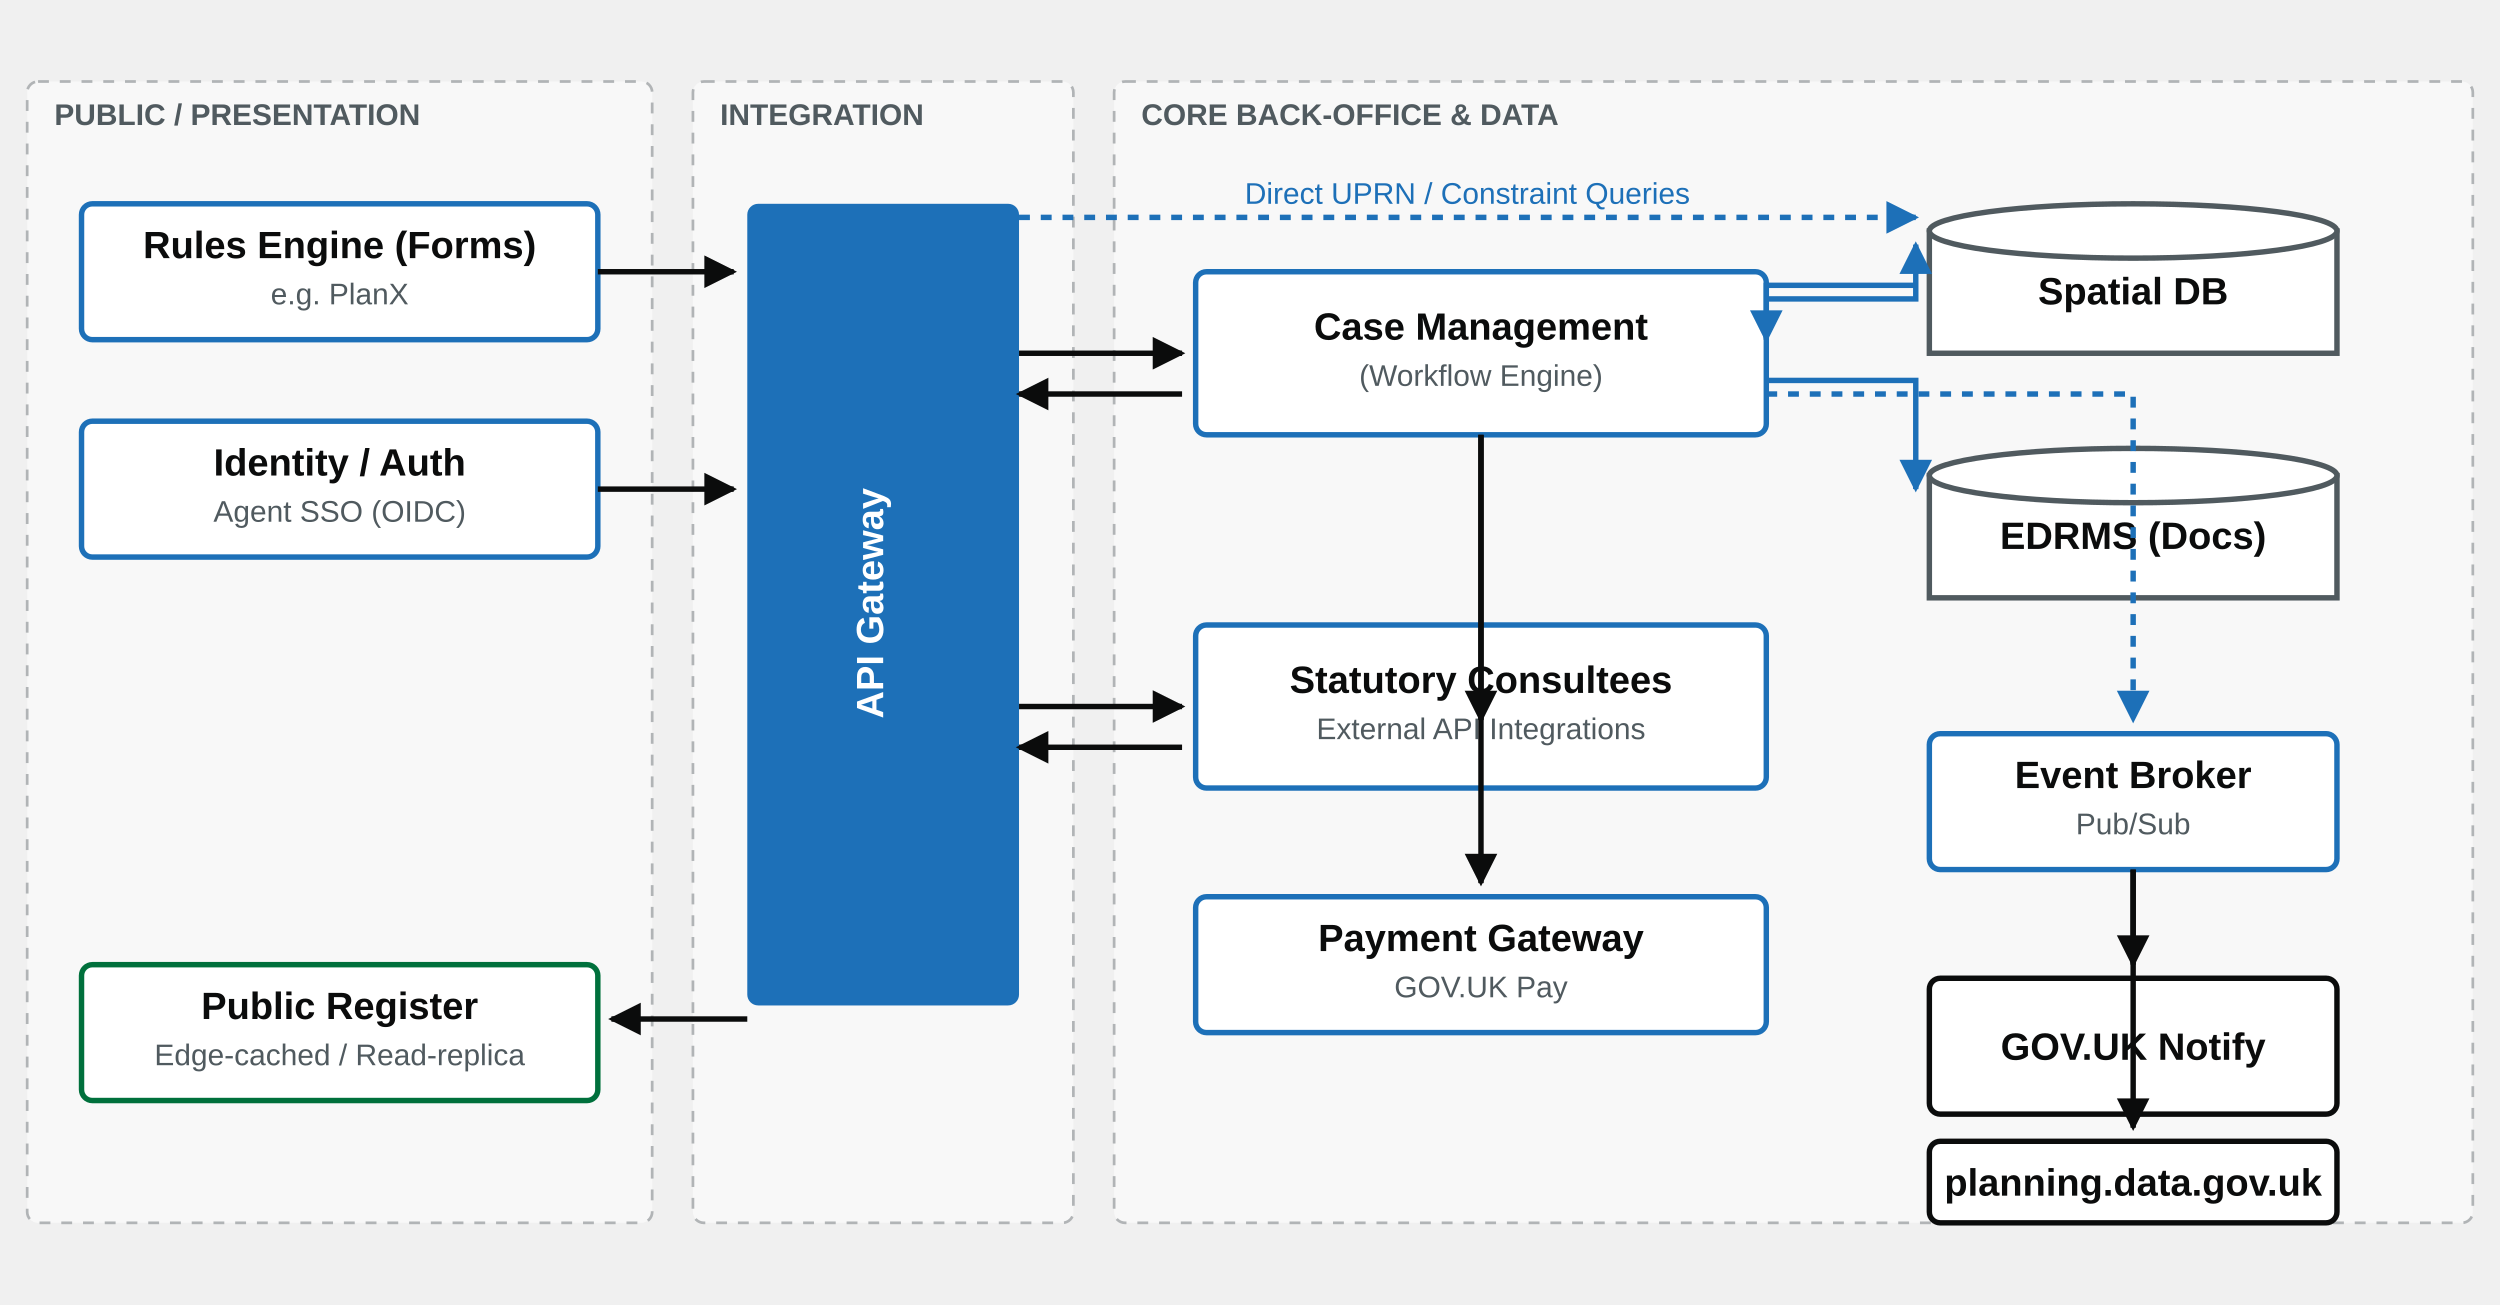
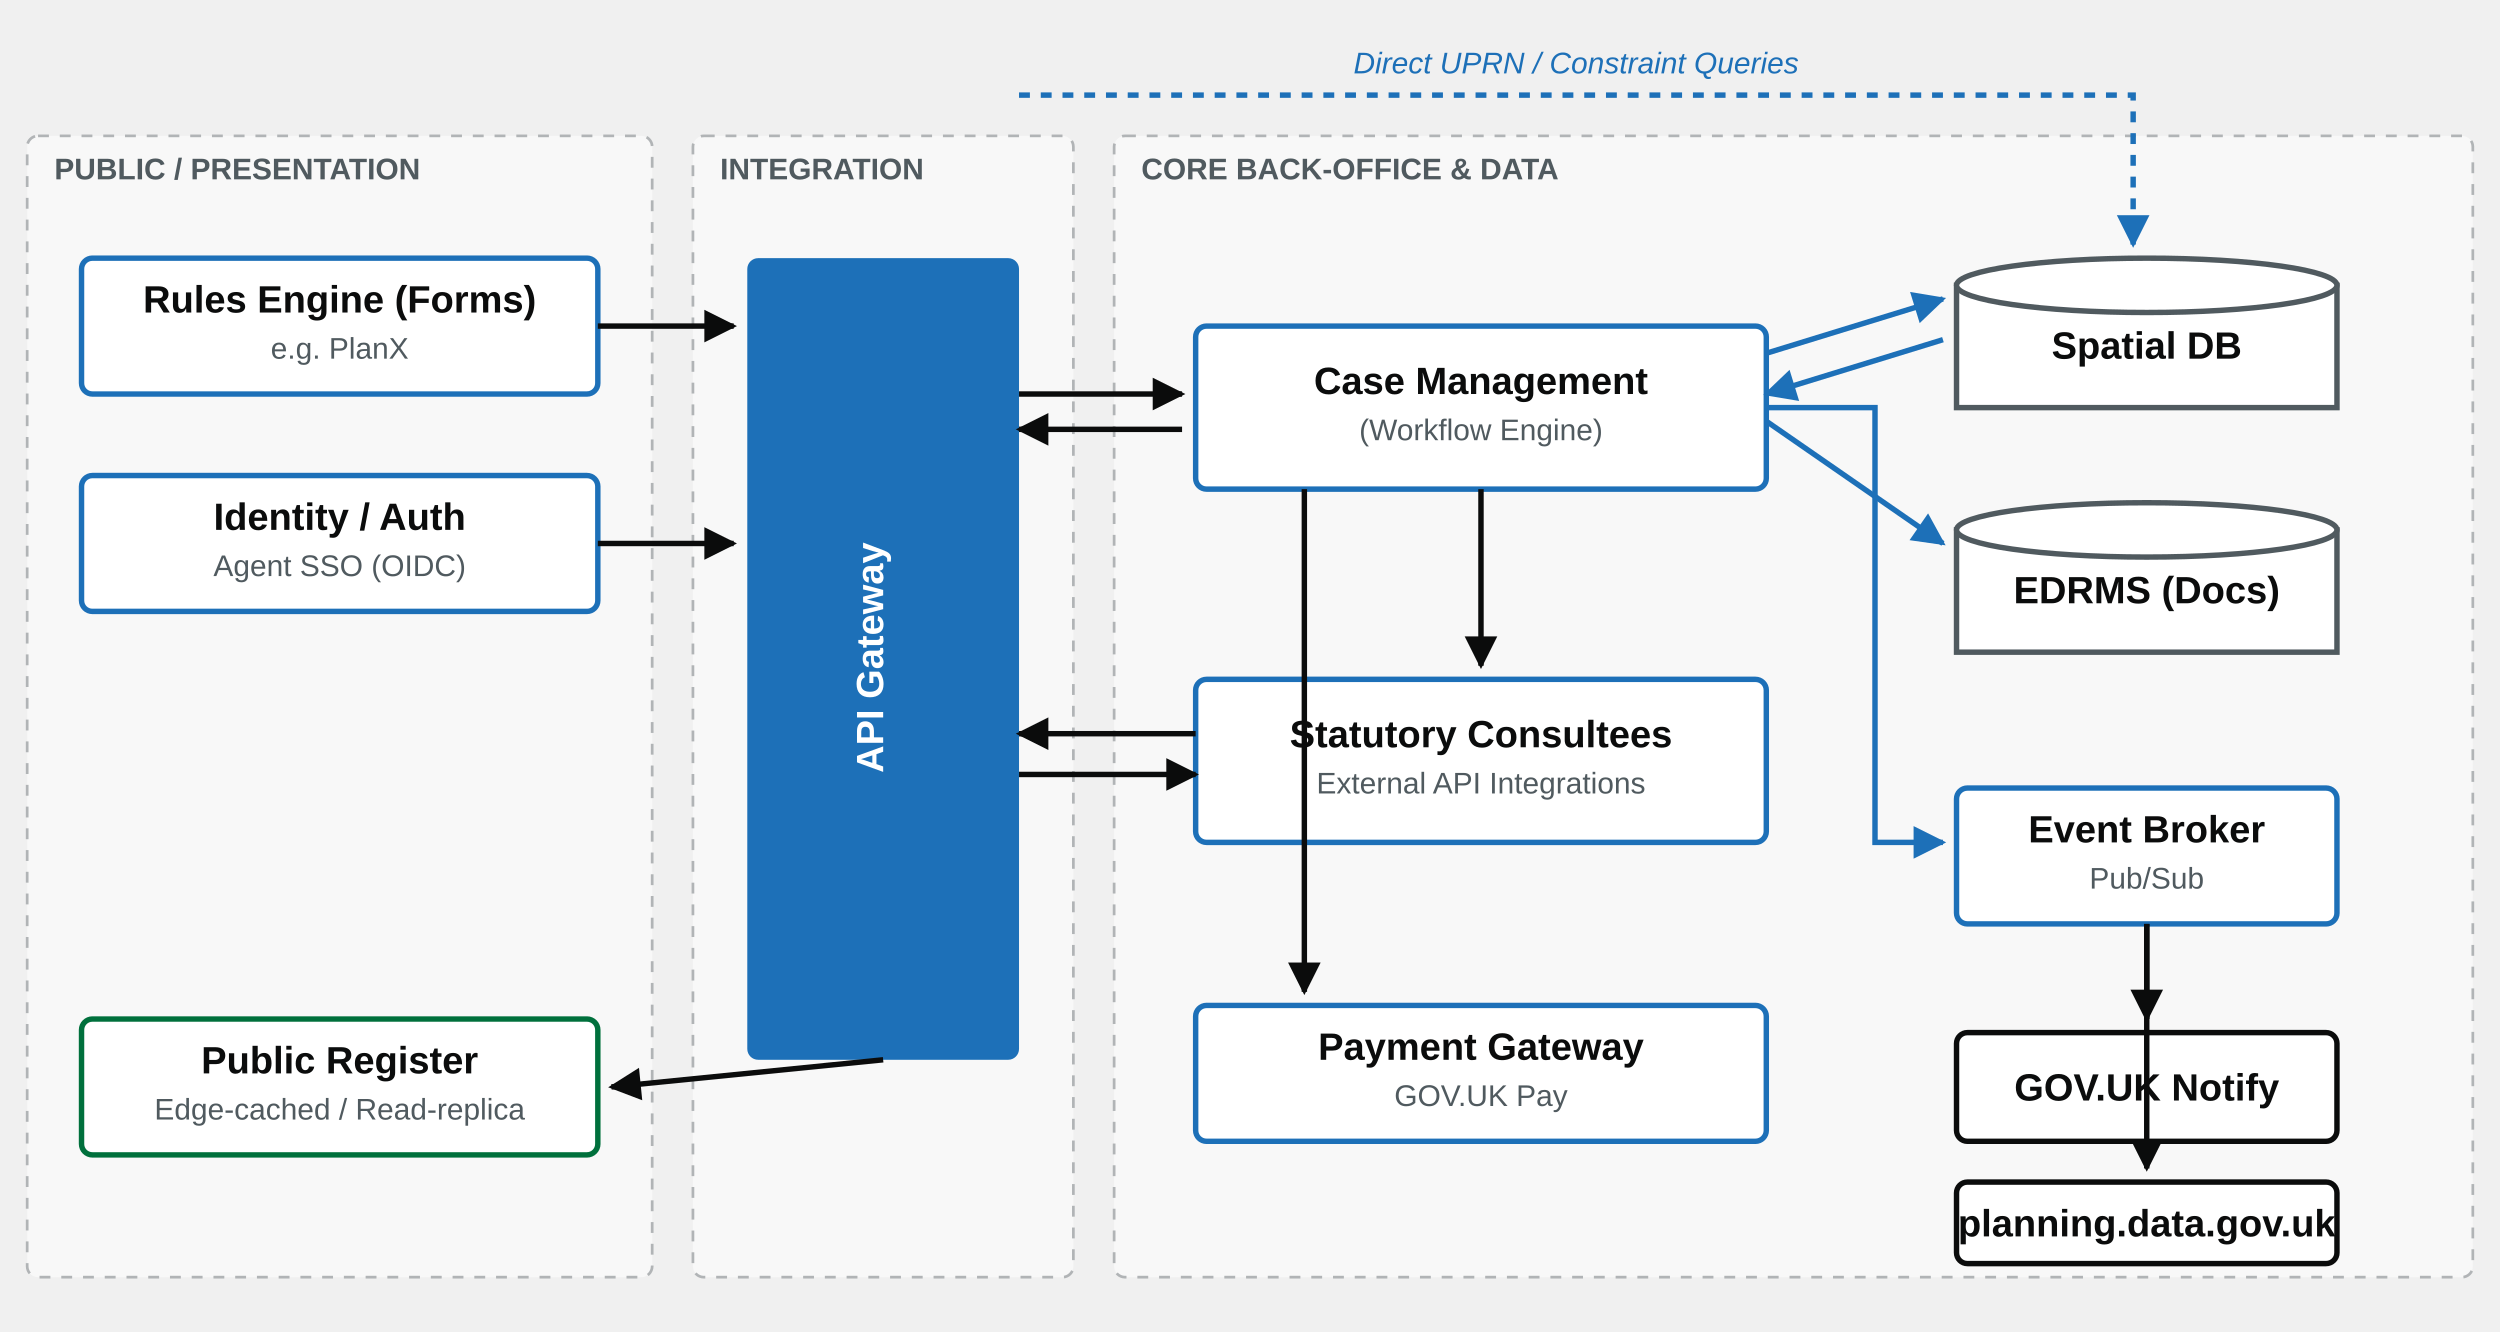
- <svg xmlns="http://www.w3.org/2000/svg" viewBox="0 0 920 480" width="100%" height="100%" style="font-family: 'GDS Transport', Arial, sans-serif;">
+ <svg xmlns="http://www.w3.org/2000/svg" viewBox="0 0 920 490" width="100%" height="100%" style="font-family: 'GDS Transport', Arial, sans-serif;">
  <defs>
    <marker id="arrow" viewBox="0 0 10 10" refX="9" refY="5" markerWidth="6" markerHeight="6" orient="auto-start-reverse">
      <path d="M 0 0 L 10 5 L 0 10 z" fill="#0b0c0c" />
    </marker>
    <marker id="arrow-blue" viewBox="0 0 10 10" refX="9" refY="5" markerWidth="6" markerHeight="6" orient="auto-start-reverse">
      <path d="M 0 0 L 10 5 L 0 10 z" fill="#1d70b8" />
    </marker>
  </defs>
-   <rect x="10" y="30" width="230" height="420" fill="#f8f8f8" stroke="#b1b4b6" stroke-dasharray="4" rx="4" />
-   <text x="20" y="46" font-size="11" font-weight="bold" fill="#505a5f">PUBLIC / PRESENTATION</text>
-   <rect x="255" y="30" width="140" height="420" fill="#f8f8f8" stroke="#b1b4b6" stroke-dasharray="4" rx="4" />
-   <text x="265" y="46" font-size="11" font-weight="bold" fill="#505a5f">INTEGRATION</text>
-   <rect x="410" y="30" width="500" height="420" fill="#f8f8f8" stroke="#b1b4b6" stroke-dasharray="4" rx="4" />
-   <text x="420" y="46" font-size="11" font-weight="bold" fill="#505a5f">CORE BACK-OFFICE &amp; DATA</text>
-   <rect x="30" y="75" width="190" height="50" fill="#ffffff" stroke="#1d70b8" stroke-width="2" rx="4" />
-   <text x="125" y="95" font-size="14" font-weight="bold" text-anchor="middle" fill="#0b0c0c">Rules Engine (Forms)</text>
-   <text x="125" y="112" font-size="11" text-anchor="middle" fill="#505a5f">e.g. PlanX</text>
-   <rect x="30" y="155" width="190" height="50" fill="#ffffff" stroke="#1d70b8" stroke-width="2" rx="4" />
-   <text x="125" y="175" font-size="14" font-weight="bold" text-anchor="middle" fill="#0b0c0c">Identity / Auth</text>
-   <text x="125" y="192" font-size="11" text-anchor="middle" fill="#505a5f">Agent SSO (OIDC)</text>
-   <rect x="30" y="355" width="190" height="50" fill="#ffffff" stroke="#00703c" stroke-width="2" rx="4" />
-   <text x="125" y="375" font-size="14" font-weight="bold" text-anchor="middle" fill="#0b0c0c">Public Register</text>
-   <text x="125" y="392" font-size="11" text-anchor="middle" fill="#505a5f">Edge-cached / Read-replica</text>
-   <rect x="275" y="75" width="100" height="295" fill="#1d70b8" rx="4" />
-   <text x="325" y="222" font-size="14" font-weight="bold" text-anchor="middle" fill="#ffffff" transform="rotate(-90 325 222)">API Gateway</text>
-   <rect x="440" y="100" width="210" height="60" fill="#ffffff" stroke="#1d70b8" stroke-width="2" rx="4" />
-   <text x="545" y="125" font-size="14" font-weight="bold" text-anchor="middle" fill="#0b0c0c">Case Management</text>
-   <text x="545" y="142" font-size="11" text-anchor="middle" fill="#505a5f">(Workflow Engine)</text>
-   <rect x="440" y="230" width="210" height="60" fill="#ffffff" stroke="#1d70b8" stroke-width="2" rx="4" />
-   <text x="545" y="255" font-size="14" font-weight="bold" text-anchor="middle" fill="#0b0c0c">Statutory Consultees</text>
-   <text x="545" y="272" font-size="11" text-anchor="middle" fill="#505a5f">External API Integrations</text>
-   <rect x="440" y="330" width="210" height="50" fill="#ffffff" stroke="#1d70b8" stroke-width="2" rx="4" />
-   <text x="545" y="350" font-size="14" font-weight="bold" text-anchor="middle" fill="#0b0c0c">Payment Gateway</text>
-   <text x="545" y="367" font-size="11" text-anchor="middle" fill="#505a5f">GOV.UK Pay</text>
-   <path d="M 710 85 L 860 85 L 860 130 L 710 130 Z" fill="#ffffff" stroke="#505a5f" stroke-width="2" />
-   <path d="M 710 85 Q 785 95 860 85" fill="none" stroke="#505a5f" stroke-width="1" />
-   <ellipse cx="785" cy="85" rx="75" ry="10" fill="#ffffff" stroke="#505a5f" stroke-width="2" />
-   <text x="785" y="112" font-size="14" font-weight="bold" text-anchor="middle" fill="#0b0c0c">Spatial DB</text>
-   <path d="M 710 175 L 860 175 L 860 220 L 710 220 Z" fill="#ffffff" stroke="#505a5f" stroke-width="2" />
-   <path d="M 710 175 Q 785 185 860 175" fill="none" stroke="#505a5f" stroke-width="1" />
-   <ellipse cx="785" cy="175" rx="75" ry="10" fill="#ffffff" stroke="#505a5f" stroke-width="2" />
-   <text x="785" y="202" font-size="14" font-weight="bold" text-anchor="middle" fill="#0b0c0c">EDRMS (Docs)</text>
-   <rect x="710" y="270" width="150" height="50" fill="#ffffff" stroke="#1d70b8" stroke-width="2" rx="4" />
-   <text x="785" y="290" font-size="14" font-weight="bold" text-anchor="middle" fill="#0b0c0c">Event Broker</text>
-   <text x="785" y="307" font-size="11" text-anchor="middle" fill="#505a5f">Pub/Sub</text>
-   <rect x="710" y="360" width="150" height="50" fill="#ffffff" stroke="#0b0c0c" stroke-width="2" rx="4" />
-   <text x="785" y="390" font-size="14" font-weight="bold" text-anchor="middle" fill="#0b0c0c">GOV.UK Notify</text>
-   <rect x="710" y="420" width="150" height="30" fill="#ffffff" stroke="#0b0c0c" stroke-width="2" rx="4" />
-   <text x="785" y="440" font-size="14" font-weight="bold" text-anchor="middle" fill="#0b0c0c">planning.data.gov.uk</text>
-   <line x1="220" y1="100" x2="270" y2="100" stroke="#0b0c0c" stroke-width="2" marker-end="url(#arrow)" />
-   <line x1="220" y1="180" x2="270" y2="180" stroke="#0b0c0c" stroke-width="2" marker-end="url(#arrow)" />
-   <line x1="375" y1="130" x2="435" y2="130" stroke="#0b0c0c" stroke-width="2" marker-end="url(#arrow)" />
-   <line x1="435" y1="145" x2="375" y2="145" stroke="#0b0c0c" stroke-width="2" marker-end="url(#arrow)" />
-   <line x1="375" y1="260" x2="435" y2="260" stroke="#0b0c0c" stroke-width="2" marker-end="url(#arrow)" />
-   <line x1="435" y1="275" x2="375" y2="275" stroke="#0b0c0c" stroke-width="2" marker-end="url(#arrow)" />
-   <line x1="275" y1="375" x2="225" y2="375" stroke="#0b0c0c" stroke-width="2" marker-end="url(#arrow)" />
-   <path d="M 650 110 L 705 110 L 705 90" fill="none" stroke="#1d70b8" stroke-width="2" marker-end="url(#arrow-blue)" />
-   <path d="M 705 105 L 650 105 L 650 125" fill="none" stroke="#1d70b8" stroke-width="2" marker-end="url(#arrow-blue)" />
-   <path d="M 650 140 L 705 140 L 705 180" fill="none" stroke="#1d70b8" stroke-width="2" marker-end="url(#arrow-blue)" />
-   <line x1="545" y1="160" x2="545" y2="265" stroke="#0b0c0c" stroke-width="2" marker-end="url(#arrow)" />
-   <path d="M 650 145 L 785 145 L 785 265" fill="none" stroke="#1d70b8" stroke-width="2" stroke-dasharray="4" marker-end="url(#arrow-blue)" />
-   <line x1="785" y1="320" x2="785" y2="355" stroke="#0b0c0c" stroke-width="2" marker-end="url(#arrow)" />
-   <line x1="785" y1="320" x2="785" y2="415" stroke="#0b0c0c" stroke-width="2" marker-end="url(#arrow)" />
-   <line x1="375" y1="80" x2="705" y2="80" stroke="#1d70b8" stroke-width="2" stroke-dasharray="4" marker-end="url(#arrow-blue)" />
-   <text x="540" y="75" font-size="11" text-anchor="middle" fill="#1d70b8">Direct UPRN / Constraint Queries</text>
-   <line x1="545" y1="160" x2="545" y2="325" stroke="#0b0c0c" stroke-width="2" marker-end="url(#arrow)" />
+   <rect x="10" y="50" width="230" height="420" fill="#f8f8f8" stroke="#b1b4b6" stroke-dasharray="4" rx="4" />
+   <text x="20" y="66" font-size="11" font-weight="bold" fill="#505a5f">PUBLIC / PRESENTATION</text>
+   <rect x="255" y="50" width="140" height="420" fill="#f8f8f8" stroke="#b1b4b6" stroke-dasharray="4" rx="4" />
+   <text x="265" y="66" font-size="11" font-weight="bold" fill="#505a5f">INTEGRATION</text>
+   <rect x="410" y="50" width="500" height="420" fill="#f8f8f8" stroke="#b1b4b6" stroke-dasharray="4" rx="4" />
+   <text x="420" y="66" font-size="11" font-weight="bold" fill="#505a5f">CORE BACK-OFFICE &amp; DATA</text>
+   <rect x="30" y="95" width="190" height="50" fill="#ffffff" stroke="#1d70b8" stroke-width="2" rx="4" />
+   <text x="125" y="115" font-size="14" font-weight="bold" text-anchor="middle" fill="#0b0c0c">Rules Engine (Forms)</text>
+   <text x="125" y="132" font-size="11" text-anchor="middle" fill="#505a5f">e.g. PlanX</text>
+   <rect x="30" y="175" width="190" height="50" fill="#ffffff" stroke="#1d70b8" stroke-width="2" rx="4" />
+   <text x="125" y="195" font-size="14" font-weight="bold" text-anchor="middle" fill="#0b0c0c">Identity / Auth</text>
+   <text x="125" y="212" font-size="11" text-anchor="middle" fill="#505a5f">Agent SSO (OIDC)</text>
+   <rect x="30" y="375" width="190" height="50" fill="#ffffff" stroke="#00703c" stroke-width="2" rx="4" />
+   <text x="125" y="395" font-size="14" font-weight="bold" text-anchor="middle" fill="#0b0c0c">Public Register</text>
+   <text x="125" y="412" font-size="11" text-anchor="middle" fill="#505a5f">Edge-cached / Read-replica</text>
+   <rect x="275" y="95" width="100" height="295" fill="#1d70b8" rx="4" />
+   <text x="325" y="242" font-size="14" font-weight="bold" text-anchor="middle" fill="#ffffff" transform="rotate(-90 325 242)">API Gateway</text>
+   <rect x="440" y="120" width="210" height="60" fill="#ffffff" stroke="#1d70b8" stroke-width="2" rx="4" />
+   <text x="545" y="145" font-size="14" font-weight="bold" text-anchor="middle" fill="#0b0c0c">Case Management</text>
+   <text x="545" y="162" font-size="11" text-anchor="middle" fill="#505a5f">(Workflow Engine)</text>
+   <rect x="440" y="250" width="210" height="60" fill="#ffffff" stroke="#1d70b8" stroke-width="2" rx="4" />
+   <text x="545" y="275" font-size="14" font-weight="bold" text-anchor="middle" fill="#0b0c0c">Statutory Consultees</text>
+   <text x="545" y="292" font-size="11" text-anchor="middle" fill="#505a5f">External API Integrations</text>
+   <rect x="440" y="370" width="210" height="50" fill="#ffffff" stroke="#1d70b8" stroke-width="2" rx="4" />
+   <text x="545" y="390" font-size="14" font-weight="bold" text-anchor="middle" fill="#0b0c0c">Payment Gateway</text>
+   <text x="545" y="407" font-size="11" text-anchor="middle" fill="#505a5f">GOV.UK Pay</text>
+   <path d="M 720 105 L 860 105 L 860 150 L 720 150 Z" fill="#ffffff" stroke="#505a5f" stroke-width="2" />
+   <path d="M 720 105 Q 790 115 860 105" fill="none" stroke="#505a5f" stroke-width="1" />
+   <ellipse cx="790" cy="105" rx="70" ry="10" fill="#ffffff" stroke="#505a5f" stroke-width="2" />
+   <text x="790" y="132" font-size="14" font-weight="bold" text-anchor="middle" fill="#0b0c0c">Spatial DB</text>
+   <path d="M 720 195 L 860 195 L 860 240 L 720 240 Z" fill="#ffffff" stroke="#505a5f" stroke-width="2" />
+   <path d="M 720 195 Q 790 205 860 195" fill="none" stroke="#505a5f" stroke-width="1" />
+   <ellipse cx="790" cy="195" rx="70" ry="10" fill="#ffffff" stroke="#505a5f" stroke-width="2" />
+   <text x="790" y="222" font-size="14" font-weight="bold" text-anchor="middle" fill="#0b0c0c">EDRMS (Docs)</text>
+   <rect x="720" y="290" width="140" height="50" fill="#ffffff" stroke="#1d70b8" stroke-width="2" rx="4" />
+   <text x="790" y="310" font-size="14" font-weight="bold" text-anchor="middle" fill="#0b0c0c">Event Broker</text>
+   <text x="790" y="327" font-size="11" text-anchor="middle" fill="#505a5f">Pub/Sub</text>
+   <rect x="720" y="380" width="140" height="40" fill="#ffffff" stroke="#0b0c0c" stroke-width="2" rx="4" />
+   <text x="790" y="405" font-size="14" font-weight="bold" text-anchor="middle" fill="#0b0c0c">GOV.UK Notify</text>
+   <rect x="720" y="435" width="140" height="30" fill="#ffffff" stroke="#0b0c0c" stroke-width="2" rx="4" />
+   <text x="790" y="455" font-size="14" font-weight="bold" text-anchor="middle" fill="#0b0c0c">planning.data.gov.uk</text>
+   <path d="M 375 35 L 785 35 L 785 90" fill="none" stroke="#1d70b8" stroke-width="2" stroke-dasharray="4" marker-end="url(#arrow-blue)" />
+   <text x="580" y="27" font-size="11" font-style="italic" text-anchor="middle" fill="#1d70b8">Direct UPRN / Constraint Queries</text>
+   <line x1="220" y1="120" x2="270" y2="120" stroke="#0b0c0c" stroke-width="2" marker-end="url(#arrow)" />
+   <line x1="220" y1="200" x2="270" y2="200" stroke="#0b0c0c" stroke-width="2" marker-end="url(#arrow)" />
+   <line x1="375" y1="145" x2="435" y2="145" stroke="#0b0c0c" stroke-width="2" marker-end="url(#arrow)" />
+   <line x1="435" y1="158" x2="375" y2="158" stroke="#0b0c0c" stroke-width="2" marker-end="url(#arrow)" />
+   <line x1="325" y1="390" x2="225" y2="400" stroke="#0b0c0c" stroke-width="2" marker-end="url(#arrow)" />
+   <line x1="650" y1="130" x2="715" y2="110" stroke="#1d70b8" stroke-width="2" marker-end="url(#arrow-blue)" />
+   <line x1="715" y1="125" x2="650" y2="145" stroke="#1d70b8" stroke-width="2" marker-end="url(#arrow-blue)" />
+   <line x1="650" y1="155" x2="715" y2="200" stroke="#1d70b8" stroke-width="2" marker-end="url(#arrow-blue)" />
+   <line x1="545" y1="180" x2="545" y2="245" stroke="#0b0c0c" stroke-width="2" marker-end="url(#arrow)" />
+   <line x1="440" y1="270" x2="375" y2="270" stroke="#0b0c0c" stroke-width="2" marker-end="url(#arrow)" />
+   <line x1="375" y1="285" x2="440" y2="285" stroke="#0b0c0c" stroke-width="2" marker-end="url(#arrow)" />
+   <line x1="480" y1="180" x2="480" y2="365" stroke="#0b0c0c" stroke-width="2" marker-end="url(#arrow)" />
+   <path d="M 650 150 L 690 150 L 690 310 L 715 310" fill="none" stroke="#1d70b8" stroke-width="2" marker-end="url(#arrow-blue)" />
+   <line x1="790" y1="340" x2="790" y2="375" stroke="#0b0c0c" stroke-width="2" marker-end="url(#arrow)" />
+   <line x1="790" y1="340" x2="790" y2="430" stroke="#0b0c0c" stroke-width="2" marker-end="url(#arrow)" />
</svg>
